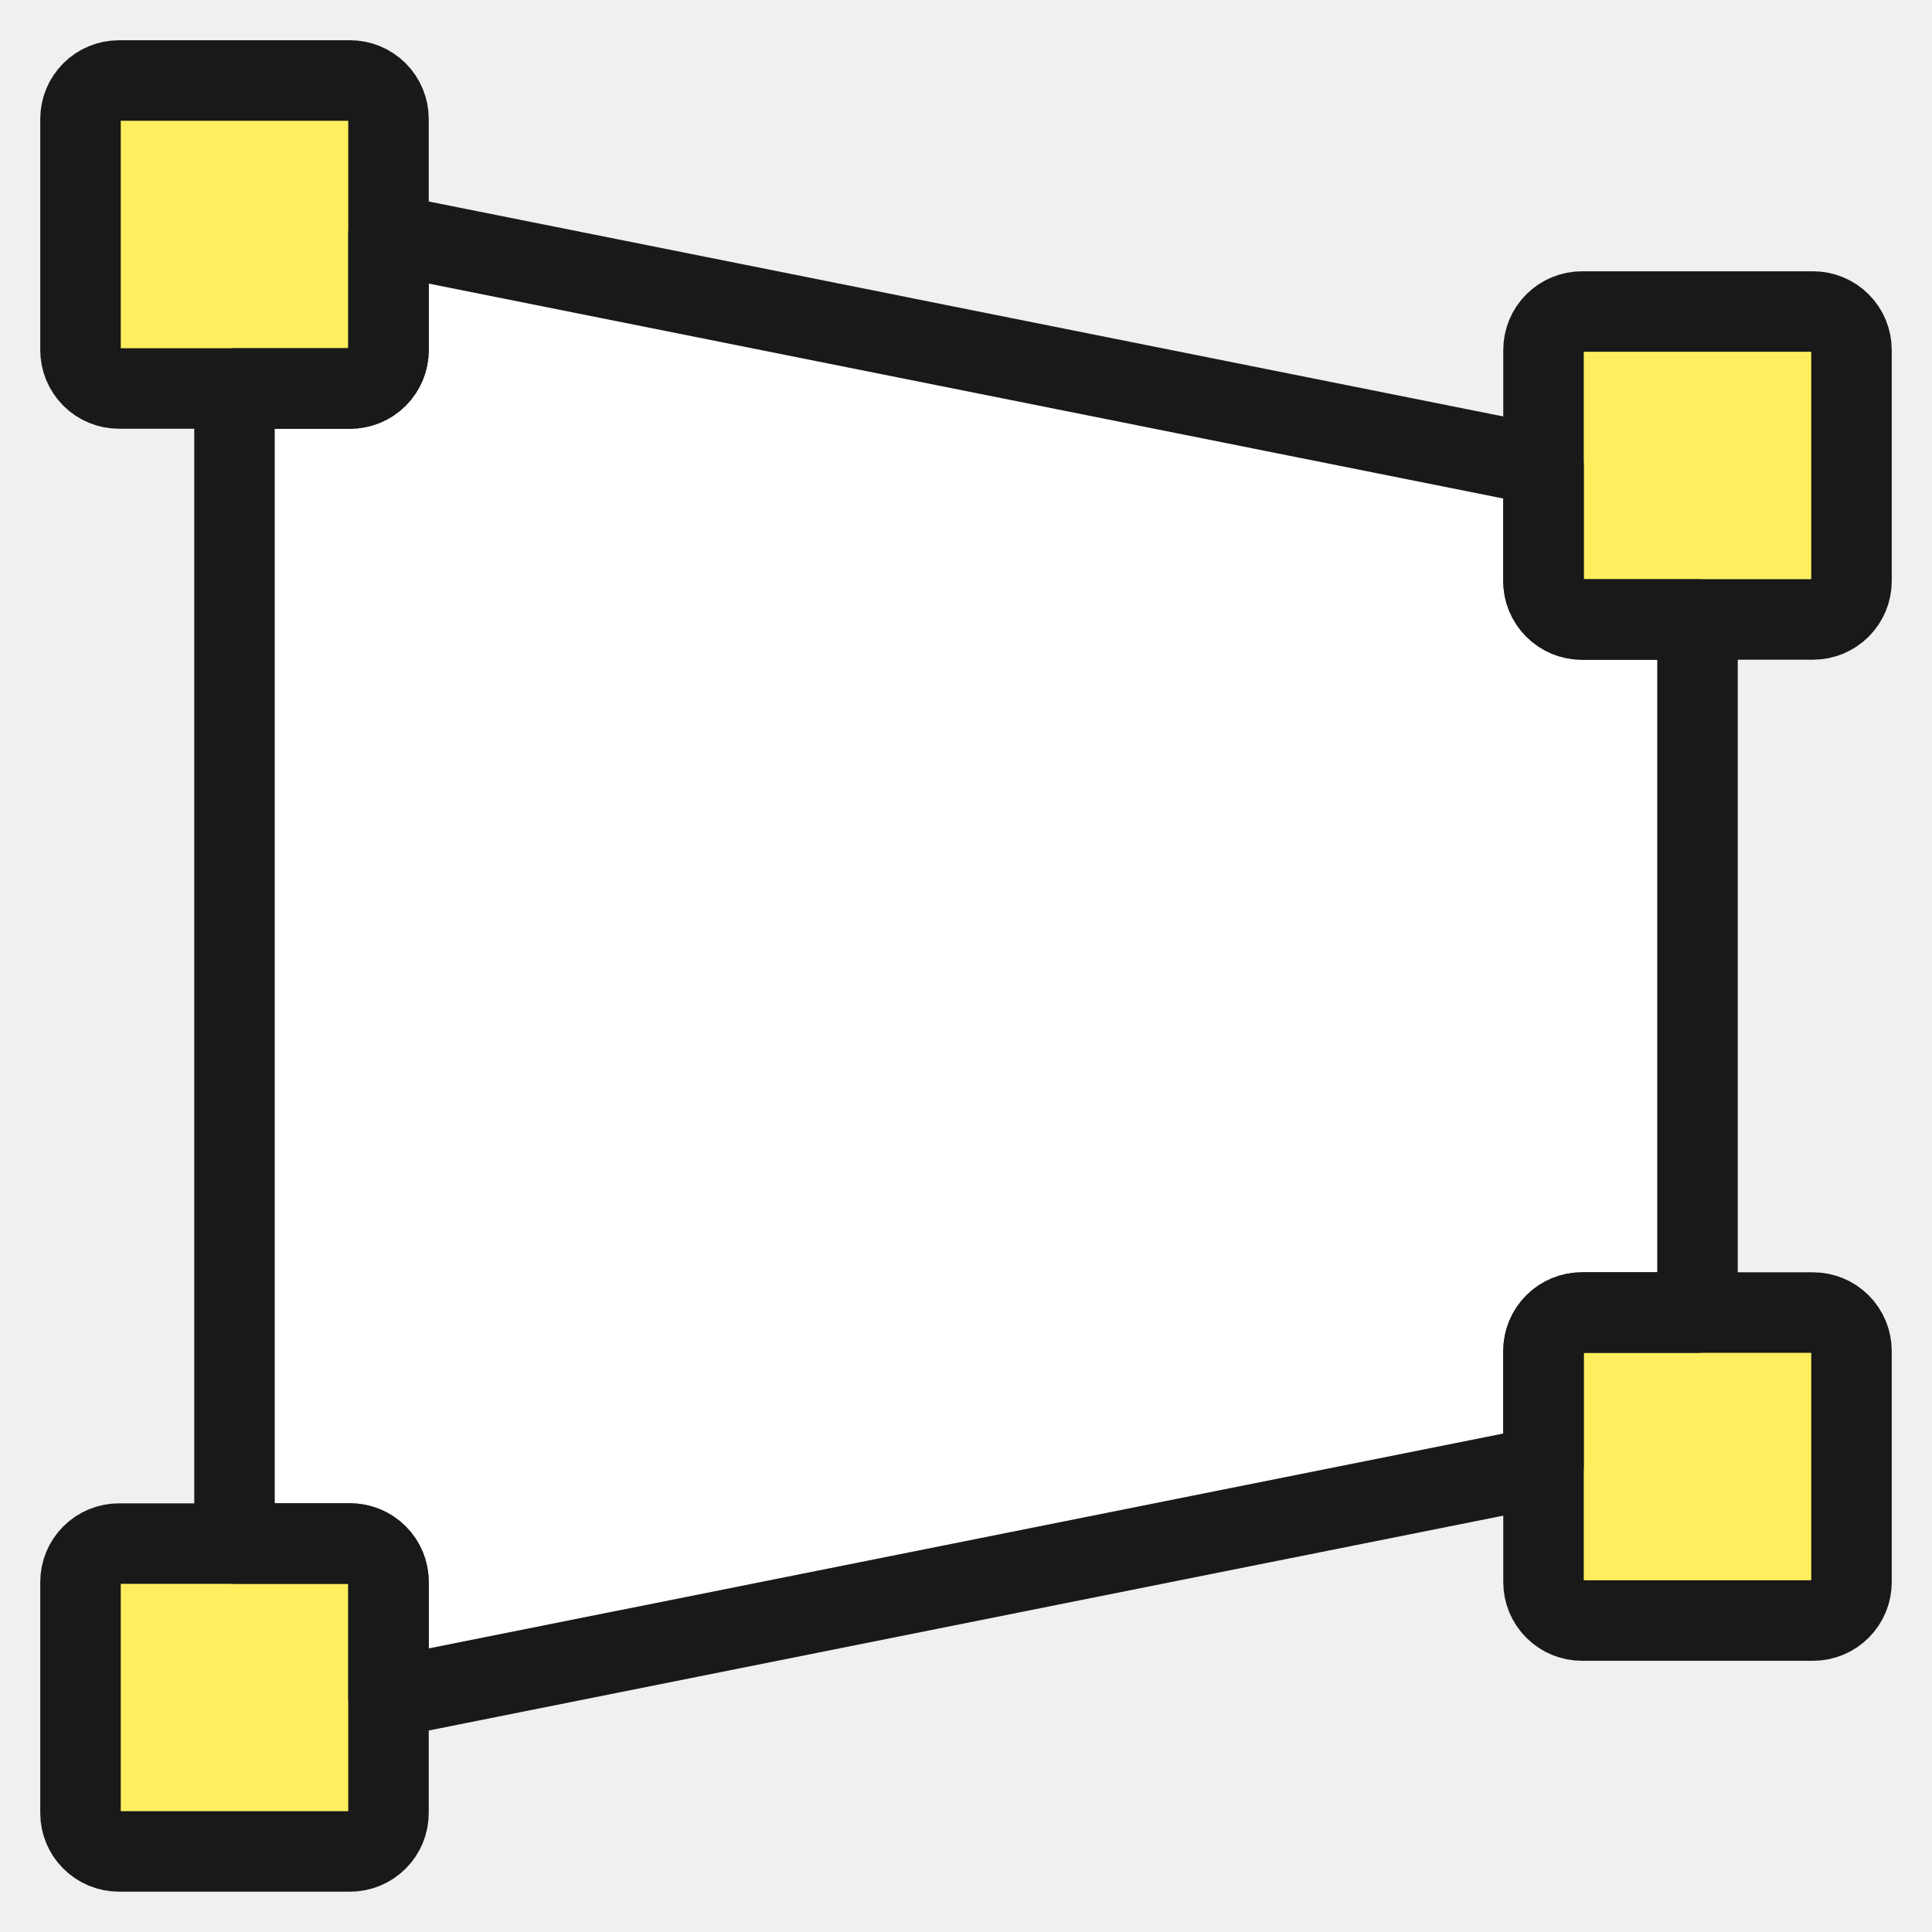
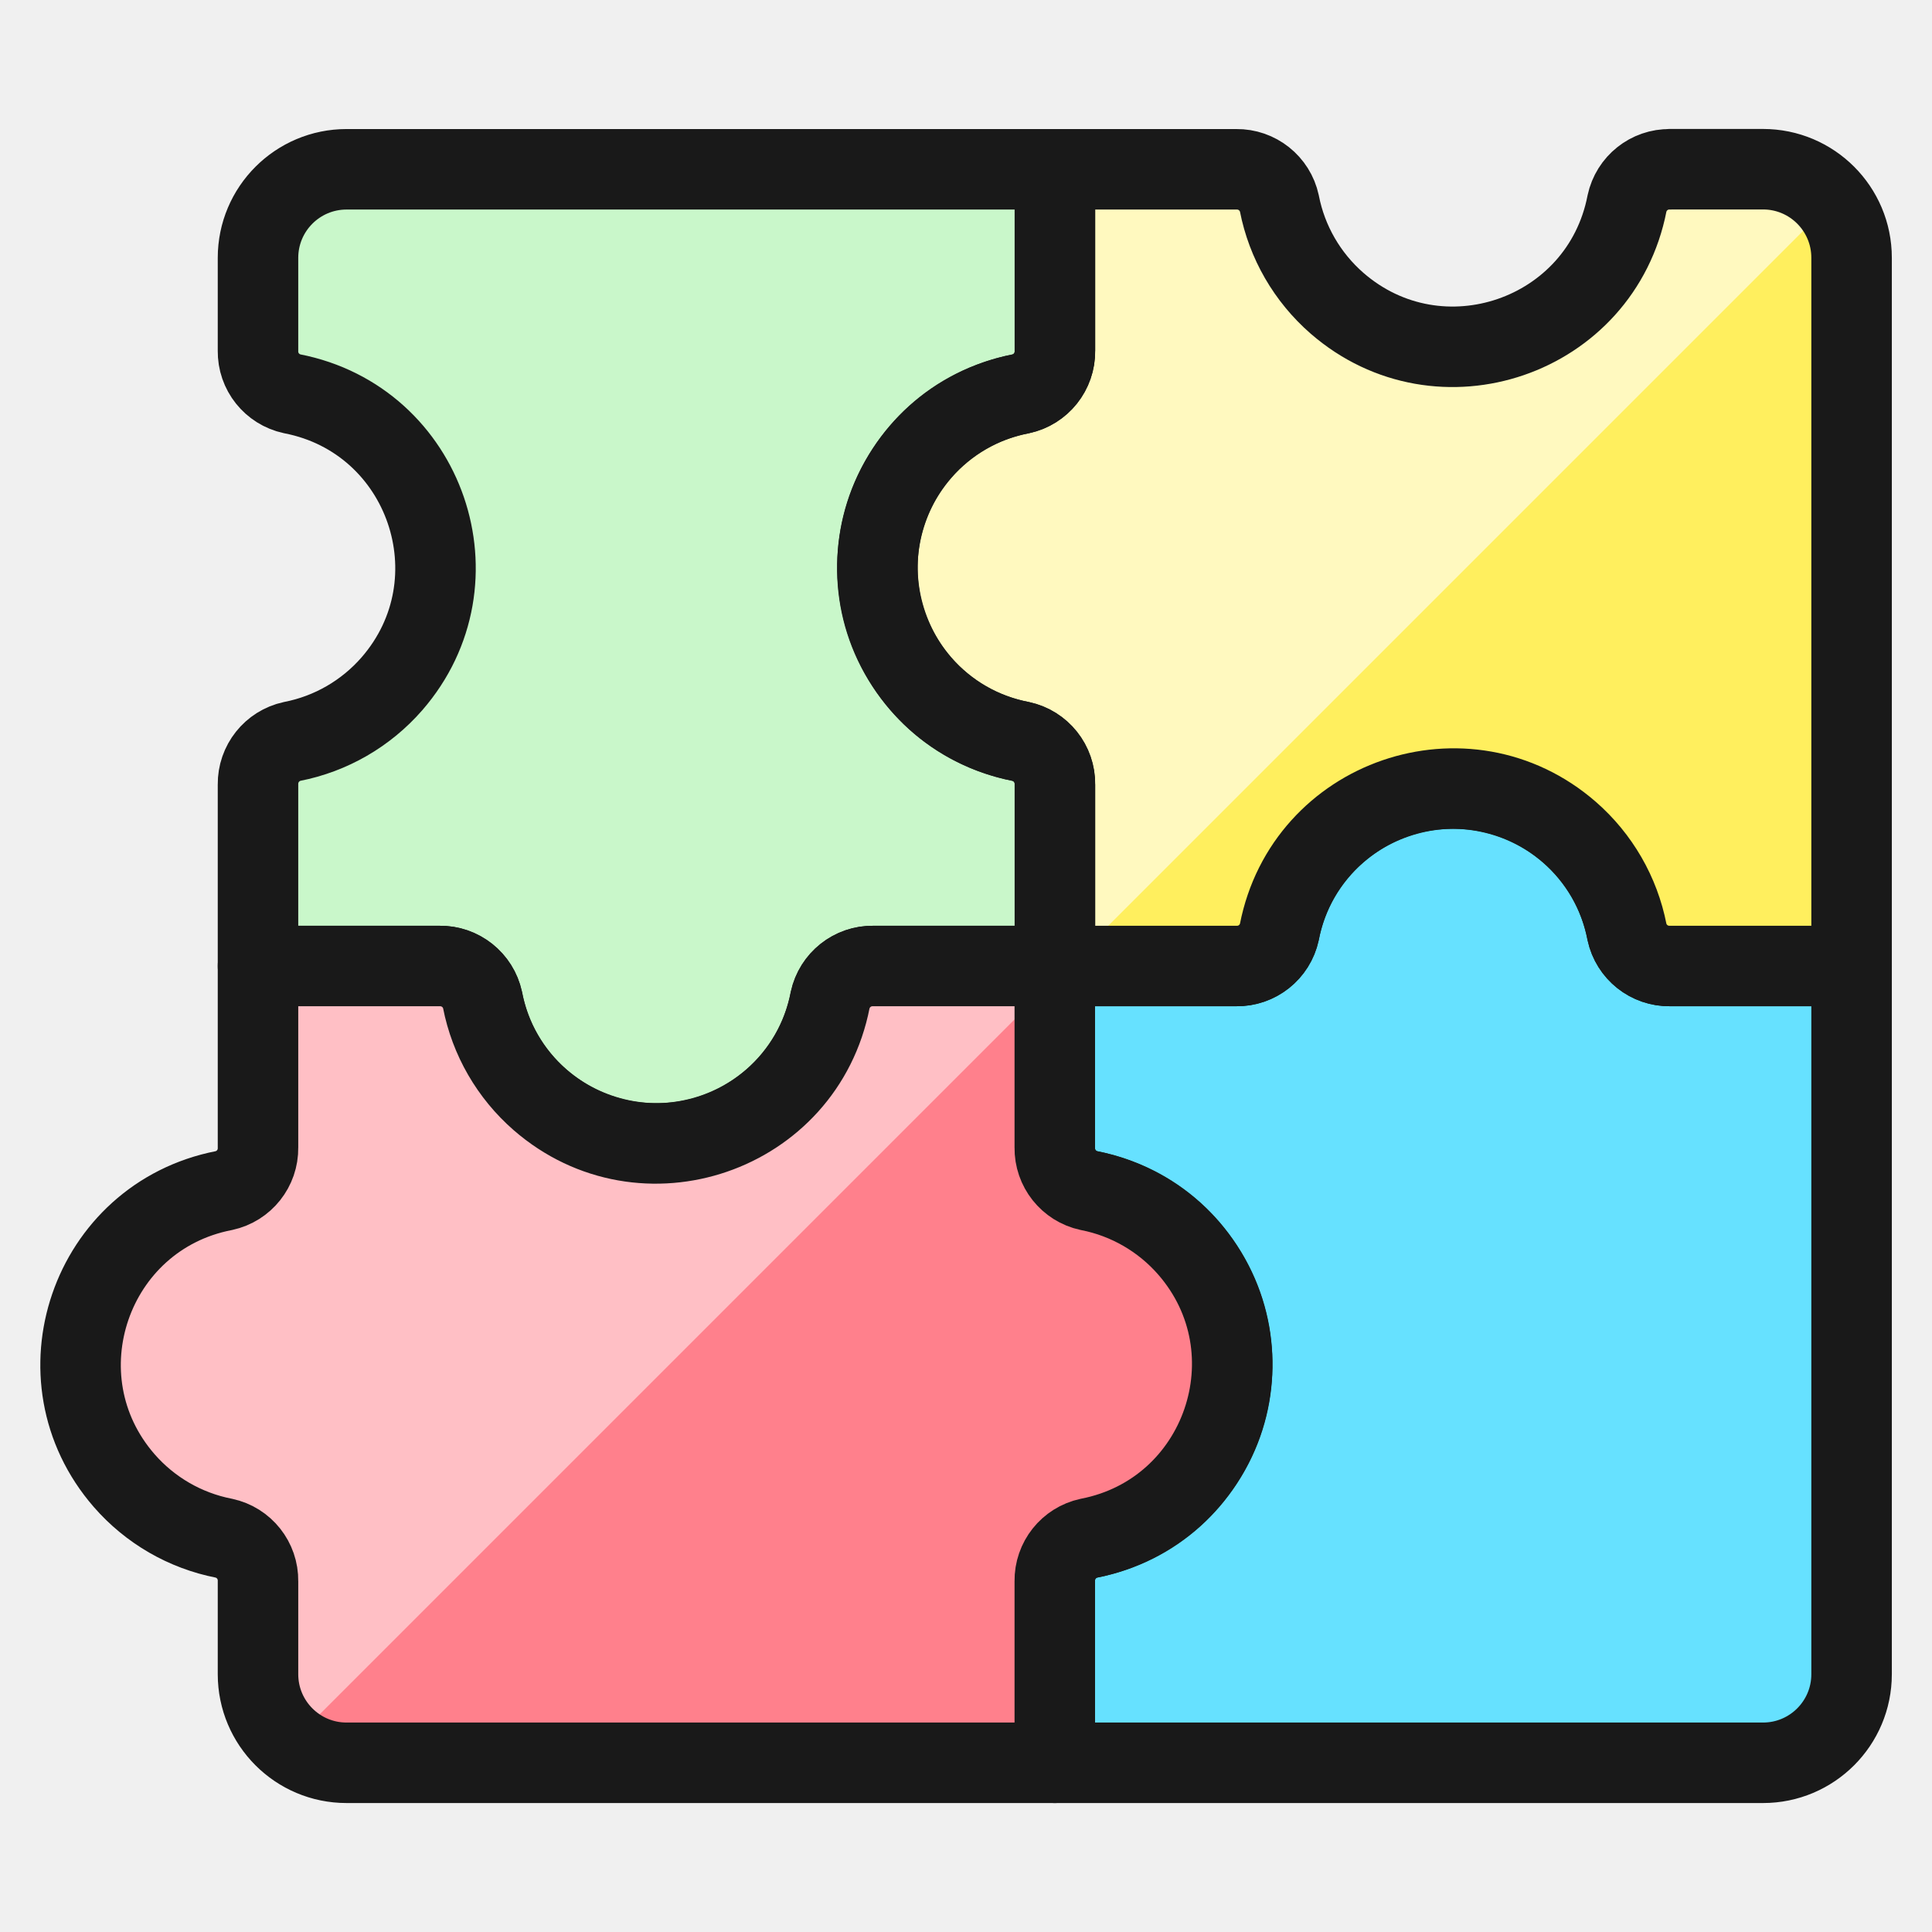
- <svg xmlns="http://www.w3.org/2000/svg" fill="none" viewBox="0 0 24 24" id="Vectors-Anchor-Rectangle--Streamline-Ultimate" height="24" width="24">
-   <g clip-path="url(#a)">
-     <path fill="#ffef5e" d="M4.826 1.478v2.87c0 0.127 -0.05 0.248 -0.14 0.338 -0.09 0.09 -0.211 0.14 -0.338 0.14H1.478c-0.127 0 -0.248 -0.05 -0.338 -0.14C1.05 4.596 1 4.475 1 4.348V1.478c0 -0.127 0.05 -0.248 0.14 -0.338C1.23 1.05 1.351 1 1.478 1h2.87c0.127 0 0.248 0.05 0.338 0.14 0.09 0.09 0.14 0.211 0.14 0.338Z" stroke-width="1" />
-     <path fill="#ffef5e" d="M23 4.348V7.217c0 0.127 -0.05 0.248 -0.14 0.338 -0.09 0.09 -0.211 0.14 -0.338 0.14h-2.87c-0.127 0 -0.248 -0.05 -0.338 -0.14 -0.09 -0.09 -0.14 -0.211 -0.14 -0.338V4.348c0 -0.127 0.05 -0.248 0.14 -0.338 0.09 -0.09 0.211 -0.14 0.338 -0.14h2.87c0.127 0 0.248 0.05 0.338 0.14 0.09 0.09 0.14 0.211 0.14 0.338Z" stroke-width="1" />
-     <path fill="#ffef5e" d="M4.826 19.652v2.869c0 0.127 -0.05 0.249 -0.14 0.338 -0.09 0.09 -0.211 0.14 -0.338 0.14H1.478c-0.127 0 -0.248 -0.05 -0.338 -0.14C1.05 22.77 1 22.649 1 22.522v-2.869c0 -0.127 0.05 -0.248 0.14 -0.338 0.09 -0.09 0.211 -0.14 0.338 -0.14h2.87c0.127 0 0.248 0.05 0.338 0.14 0.09 0.09 0.14 0.211 0.14 0.338Z" stroke-width="1" />
-     <path fill="#ffef5e" d="M23 16.783v2.87c0 0.127 -0.05 0.248 -0.14 0.338 -0.09 0.09 -0.211 0.14 -0.338 0.14h-2.87c-0.127 0 -0.248 -0.05 -0.338 -0.14 -0.09 -0.09 -0.14 -0.211 -0.14 -0.338v-2.87c0 -0.127 0.05 -0.248 0.14 -0.338 0.09 -0.09 0.211 -0.14 0.338 -0.14h2.87c0.127 0 0.248 0.05 0.338 0.14 0.09 0.09 0.14 0.211 0.14 0.338Z" stroke-width="1" />
-     <path fill="#ffffff" stroke="#191919" stroke-linecap="round" stroke-linejoin="round" d="M21.087 7.696v8.609h-1.435c-0.127 0 -0.248 0.05 -0.338 0.14 -0.09 0.09 -0.14 0.211 -0.14 0.338v1.435L4.826 21.087v-1.435c0 -0.127 -0.05 -0.248 -0.14 -0.338 -0.09 -0.09 -0.211 -0.14 -0.338 -0.14H2.913V4.826h1.435c0.127 0 0.248 -0.05 0.338 -0.14 0.09 -0.09 0.14 -0.211 0.14 -0.338V2.913L19.174 5.783v1.435c0 0.127 0.05 0.248 0.14 0.338 0.09 0.09 0.211 0.14 0.338 0.14h1.435Z" stroke-width="1" />
-     <path stroke="#191919" stroke-linecap="round" stroke-linejoin="round" d="M4.826 1.478v2.87c0 0.127 -0.05 0.248 -0.14 0.338 -0.09 0.09 -0.211 0.14 -0.338 0.14H1.478c-0.127 0 -0.248 -0.05 -0.338 -0.14C1.05 4.596 1 4.475 1 4.348V1.478c0 -0.127 0.05 -0.248 0.14 -0.338C1.23 1.05 1.351 1 1.478 1h2.87c0.127 0 0.248 0.05 0.338 0.14 0.09 0.09 0.14 0.211 0.14 0.338Z" stroke-width="1" />
-     <path stroke="#191919" stroke-linecap="round" stroke-linejoin="round" d="M23 4.348V7.217c0 0.127 -0.05 0.248 -0.14 0.338 -0.09 0.09 -0.211 0.14 -0.338 0.14h-2.87c-0.127 0 -0.248 -0.05 -0.338 -0.14 -0.09 -0.09 -0.14 -0.211 -0.14 -0.338V4.348c0 -0.127 0.05 -0.248 0.14 -0.338 0.09 -0.09 0.211 -0.14 0.338 -0.14h2.87c0.127 0 0.248 0.05 0.338 0.14 0.09 0.09 0.14 0.211 0.14 0.338Z" stroke-width="1" />
-     <path stroke="#191919" stroke-linecap="round" stroke-linejoin="round" d="M4.826 19.652v2.869c0 0.127 -0.05 0.249 -0.14 0.338 -0.09 0.09 -0.211 0.14 -0.338 0.14H1.478c-0.127 0 -0.248 -0.05 -0.338 -0.14C1.05 22.77 1 22.649 1 22.522v-2.869c0 -0.127 0.05 -0.248 0.14 -0.338 0.09 -0.09 0.211 -0.14 0.338 -0.14h2.87c0.127 0 0.248 0.05 0.338 0.14 0.09 0.09 0.14 0.211 0.14 0.338Z" stroke-width="1" />
-     <path stroke="#191919" stroke-linecap="round" stroke-linejoin="round" d="M23 16.783v2.87c0 0.127 -0.05 0.248 -0.14 0.338 -0.09 0.09 -0.211 0.14 -0.338 0.14h-2.87c-0.127 0 -0.248 -0.05 -0.338 -0.14 -0.09 -0.09 -0.14 -0.211 -0.14 -0.338v-2.87c0 -0.127 0.05 -0.248 0.14 -0.338 0.09 -0.09 0.211 -0.14 0.338 -0.14h2.87c0.127 0 0.248 0.05 0.338 0.14 0.09 0.09 0.14 0.211 0.14 0.338Z" stroke-width="1" />
-   </g>
-   <defs>
-     <clipPath id="a">
-       <path fill="#ffffff" d="M0 0h24v24H0z" stroke-width="1" />
-     </clipPath>
-   </defs>
+ <svg xmlns="http://www.w3.org/2000/svg" fill="none" viewBox="0 0 24 24" id="Module-Puzzle--Streamline-Ultimate" height="24" width="24">
+   <path fill="#66e1ff" stroke="#191919" stroke-linecap="round" stroke-linejoin="round" d="M20.744 12c-0.257 0.004 -0.48 -0.174 -0.534 -0.424 -0.324 -1.662 -2.326 -2.349 -3.603 -1.238 -0.369 0.322 -0.621 0.757 -0.715 1.238 -0.054 0.251 -0.278 0.428 -0.534 0.424h-2.255v2.256c-0.004 0.257 0.174 0.48 0.424 0.534 1.662 0.324 2.349 2.326 1.238 3.603 -0.322 0.369 -0.757 0.621 -1.238 0.715 -0.251 0.054 -0.428 0.278 -0.424 0.534v2.256h8.798c0.607 -0 1.1 -0.492 1.1 -1.1V12h-2.256Z" stroke-width="1" />
+   <path fill="#ffef5e" d="M20.745 2.103c-0.257 -0.004 -0.48 0.174 -0.534 0.425 -0.324 1.662 -2.326 2.349 -3.603 1.238 -0.369 -0.322 -0.621 -0.757 -0.715 -1.238 -0.054 -0.251 -0.278 -0.428 -0.534 -0.425h-2.255v2.256c0.004 0.257 -0.174 0.48 -0.425 0.534 -1.662 0.324 -2.349 2.326 -1.238 3.603 0.322 0.369 0.757 0.621 1.238 0.715 0.251 0.054 0.428 0.278 0.425 0.534V12h2.255c0.257 0.004 0.48 -0.174 0.534 -0.424 0.324 -1.662 2.326 -2.349 3.603 -1.238 0.369 0.322 0.621 0.757 0.715 1.238 0.054 0.251 0.278 0.428 0.534 0.424h2.256V3.202c0 -0.607 -0.492 -1.1 -1.1 -1.1h-1.156Z" stroke-width="1" />
+   <path fill="#fff9bf" d="M12.678 9.21c0.251 0.054 0.428 0.278 0.425 0.534V12h0.164l9.489 -9.489c-0.209 -0.258 -0.523 -0.408 -0.856 -0.408h-1.156c-0.257 -0.004 -0.48 0.174 -0.534 0.425 -0.324 1.662 -2.326 2.349 -3.603 1.238 -0.369 -0.322 -0.621 -0.757 -0.715 -1.238 -0.054 -0.251 -0.278 -0.428 -0.534 -0.425h-2.255v2.256c0.004 0.257 -0.174 0.48 -0.425 0.534 -1.662 0.324 -2.349 2.326 -1.238 3.603 0.322 0.369 0.757 0.621 1.238 0.715Z" stroke-width="1" />
+   <path fill="#c9f7ca" stroke="#191919" stroke-linecap="round" stroke-linejoin="round" d="M3.205 4.358c-0.004 0.257 0.174 0.48 0.425 0.534 1.662 0.324 2.349 2.326 1.238 3.603 -0.322 0.369 -0.757 0.621 -1.238 0.715 -0.251 0.054 -0.428 0.278 -0.425 0.534V12h2.256c0.257 -0.004 0.48 0.174 0.535 0.424 0.324 1.662 2.326 2.349 3.603 1.238 0.369 -0.322 0.621 -0.757 0.715 -1.238 0.054 -0.251 0.278 -0.428 0.535 -0.424h2.256V9.744c0.004 -0.256 -0.174 -0.48 -0.425 -0.534 -1.662 -0.324 -2.349 -2.326 -1.238 -3.603 0.322 -0.369 0.757 -0.621 1.238 -0.715 0.251 -0.054 0.428 -0.278 0.425 -0.534V2.103H4.305c-0.607 0 -1.1 0.492 -1.1 1.1v1.156Z" stroke-width="1" />
+   <path fill="#ff808c" d="M13.527 14.79c-0.251 -0.054 -0.428 -0.278 -0.424 -0.534V12h-2.256c-0.257 -0.004 -0.48 0.174 -0.535 0.424 -0.324 1.662 -2.326 2.349 -3.603 1.238 -0.369 -0.322 -0.621 -0.757 -0.715 -1.238 -0.054 -0.251 -0.278 -0.428 -0.535 -0.424H3.205v2.256c0.004 0.257 -0.174 0.48 -0.424 0.534 -1.662 0.324 -2.349 2.326 -1.238 3.603 0.322 0.369 0.757 0.621 1.238 0.715 0.251 0.054 0.428 0.278 0.424 0.534v1.156c0 0.607 0.492 1.1 1.1 1.1h8.798v-2.256c-0.004 -0.257 0.174 -0.48 0.424 -0.534 1.662 -0.324 2.349 -2.326 1.238 -3.603 -0.322 -0.369 -0.757 -0.621 -1.238 -0.715Z" stroke-width="1" />
+   <path fill="#ffbfc5" d="M3.205 19.642v1.156c-0 0.332 0.15 0.647 0.408 0.856l9.489 -9.489V12h-2.256c-0.257 -0.004 -0.48 0.174 -0.535 0.424 -0.324 1.662 -2.326 2.349 -3.603 1.238 -0.369 -0.322 -0.621 -0.757 -0.715 -1.238 -0.054 -0.251 -0.278 -0.428 -0.535 -0.424H3.205v2.256c0.004 0.257 -0.174 0.48 -0.424 0.534 -1.662 0.324 -2.349 2.326 -1.238 3.603 0.322 0.369 0.757 0.621 1.238 0.715 0.251 0.054 0.428 0.278 0.424 0.534Z" stroke-width="1" />
+   <path stroke="#191919" stroke-linecap="round" stroke-linejoin="round" d="M20.745 2.103c-0.257 -0.004 -0.48 0.174 -0.534 0.425 -0.324 1.662 -2.326 2.349 -3.603 1.238 -0.369 -0.322 -0.621 -0.757 -0.715 -1.238 -0.054 -0.251 -0.278 -0.428 -0.534 -0.425h-2.255v2.256c0.004 0.257 -0.174 0.48 -0.425 0.534 -1.662 0.324 -2.349 2.326 -1.238 3.603 0.322 0.369 0.757 0.621 1.238 0.715 0.251 0.054 0.428 0.278 0.425 0.534V12h2.255c0.257 0.004 0.48 -0.174 0.534 -0.424 0.324 -1.662 2.326 -2.349 3.603 -1.238 0.369 0.322 0.621 0.757 0.715 1.238 0.054 0.251 0.278 0.428 0.534 0.424h2.256V3.202c0 -0.607 -0.492 -1.1 -1.1 -1.1h-1.156Z" stroke-width="1" />
+   <path stroke="#191919" stroke-linecap="round" stroke-linejoin="round" d="M13.527 14.79c-0.251 -0.054 -0.428 -0.278 -0.424 -0.534V12h-2.256c-0.257 -0.004 -0.48 0.174 -0.535 0.424 -0.324 1.662 -2.326 2.349 -3.603 1.238 -0.369 -0.322 -0.621 -0.757 -0.715 -1.238 -0.054 -0.251 -0.278 -0.428 -0.535 -0.424H3.205v2.256c0.004 0.257 -0.174 0.48 -0.424 0.534 -1.662 0.324 -2.349 2.326 -1.238 3.603 0.322 0.369 0.757 0.621 1.238 0.715 0.251 0.054 0.428 0.278 0.424 0.534v1.156c0 0.607 0.492 1.1 1.1 1.1h8.798v-2.256c-0.004 -0.257 0.174 -0.48 0.424 -0.534 1.662 -0.324 2.349 -2.326 1.238 -3.603 -0.322 -0.369 -0.757 -0.621 -1.238 -0.715Z" stroke-width="1" />
</svg>
